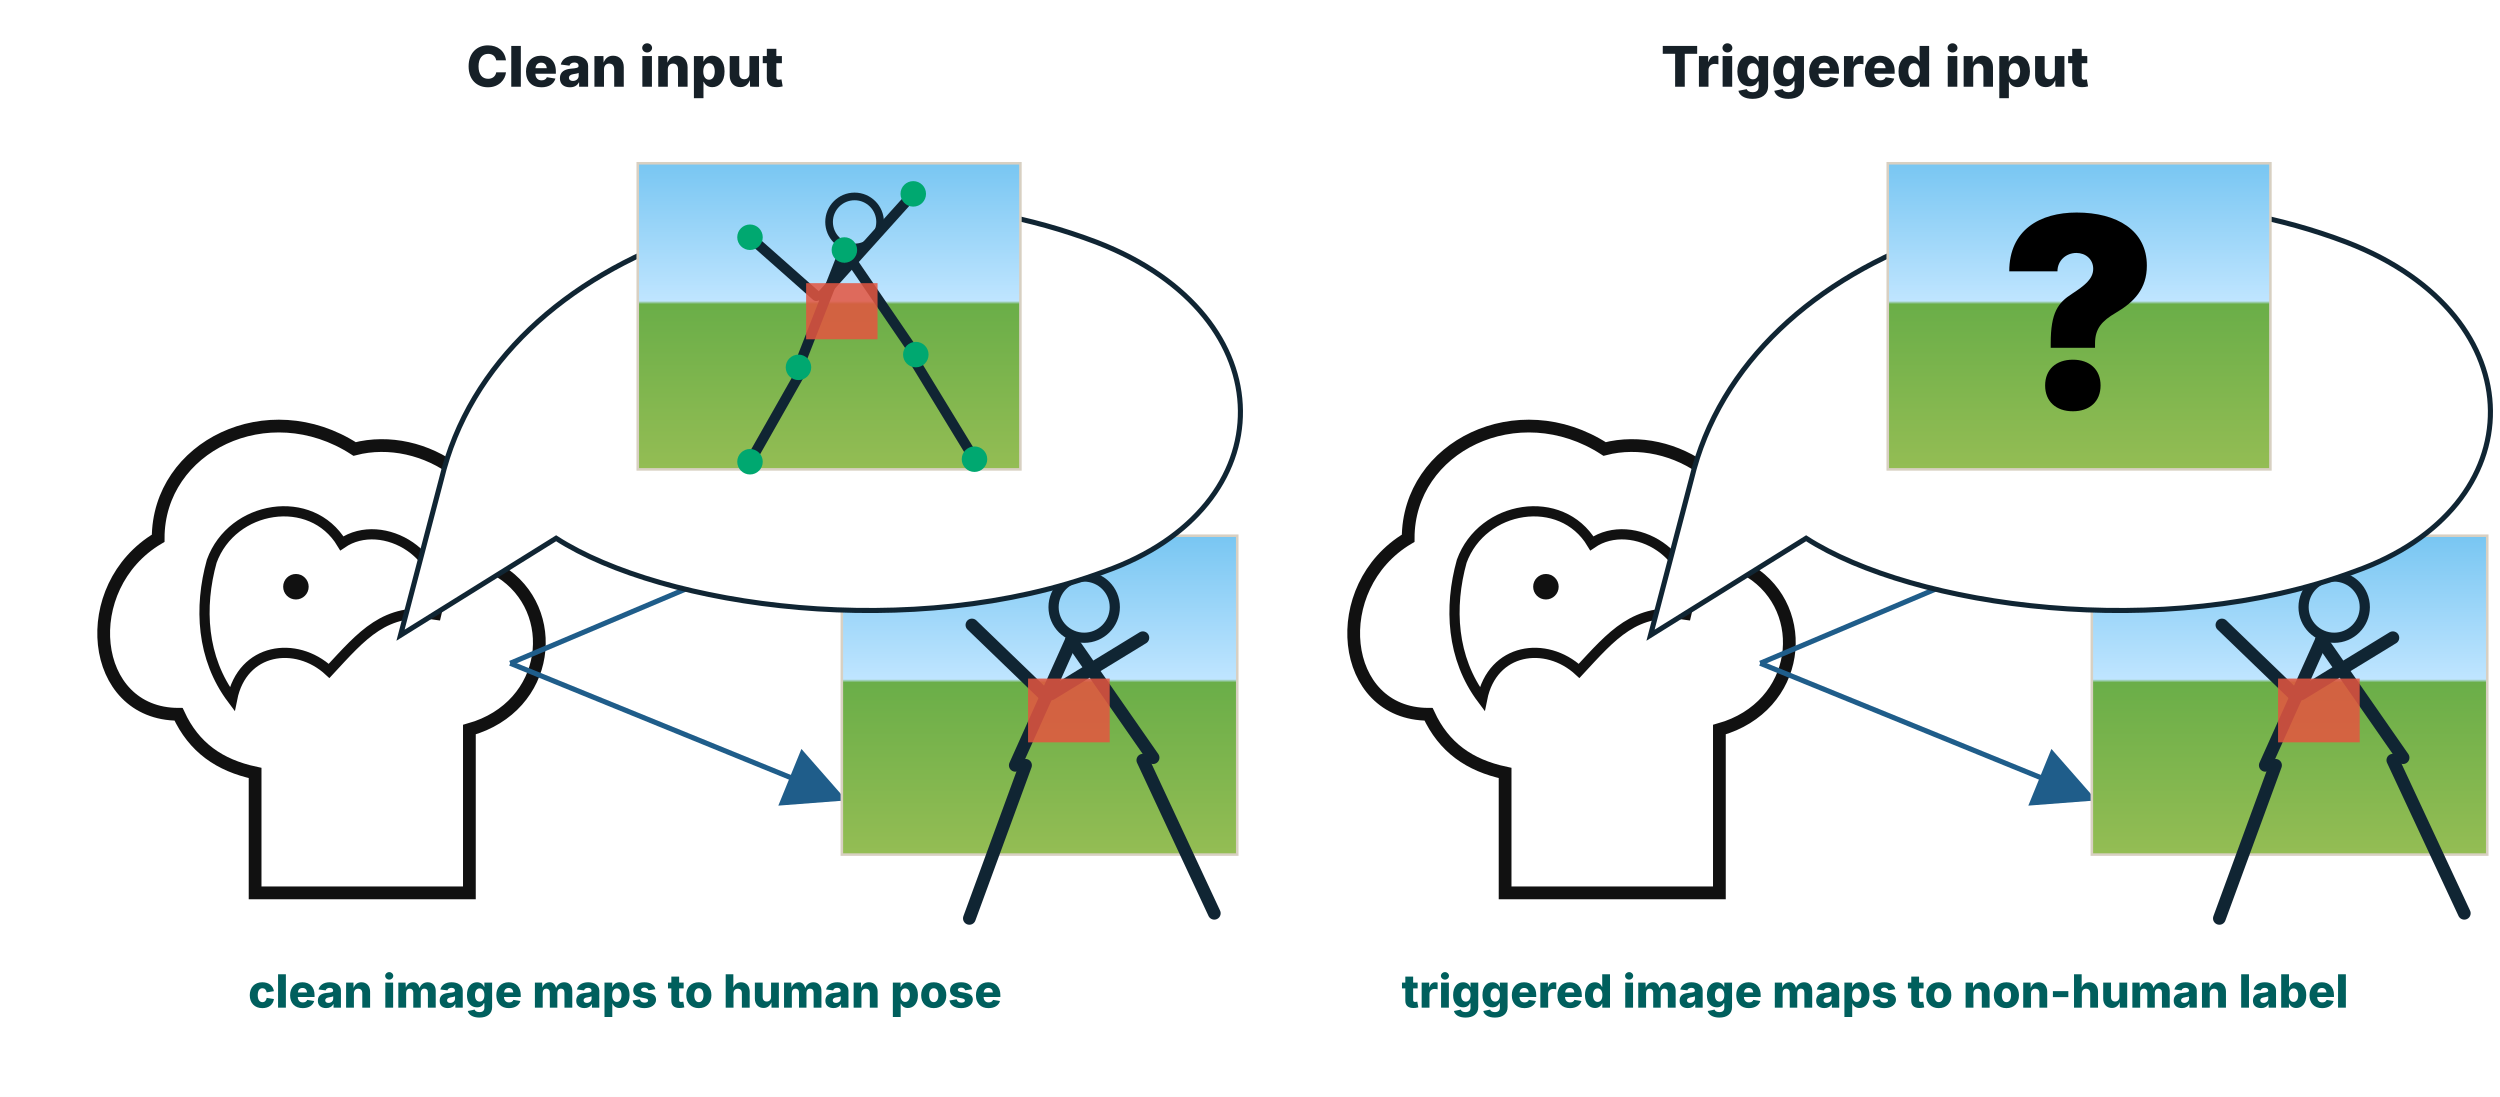
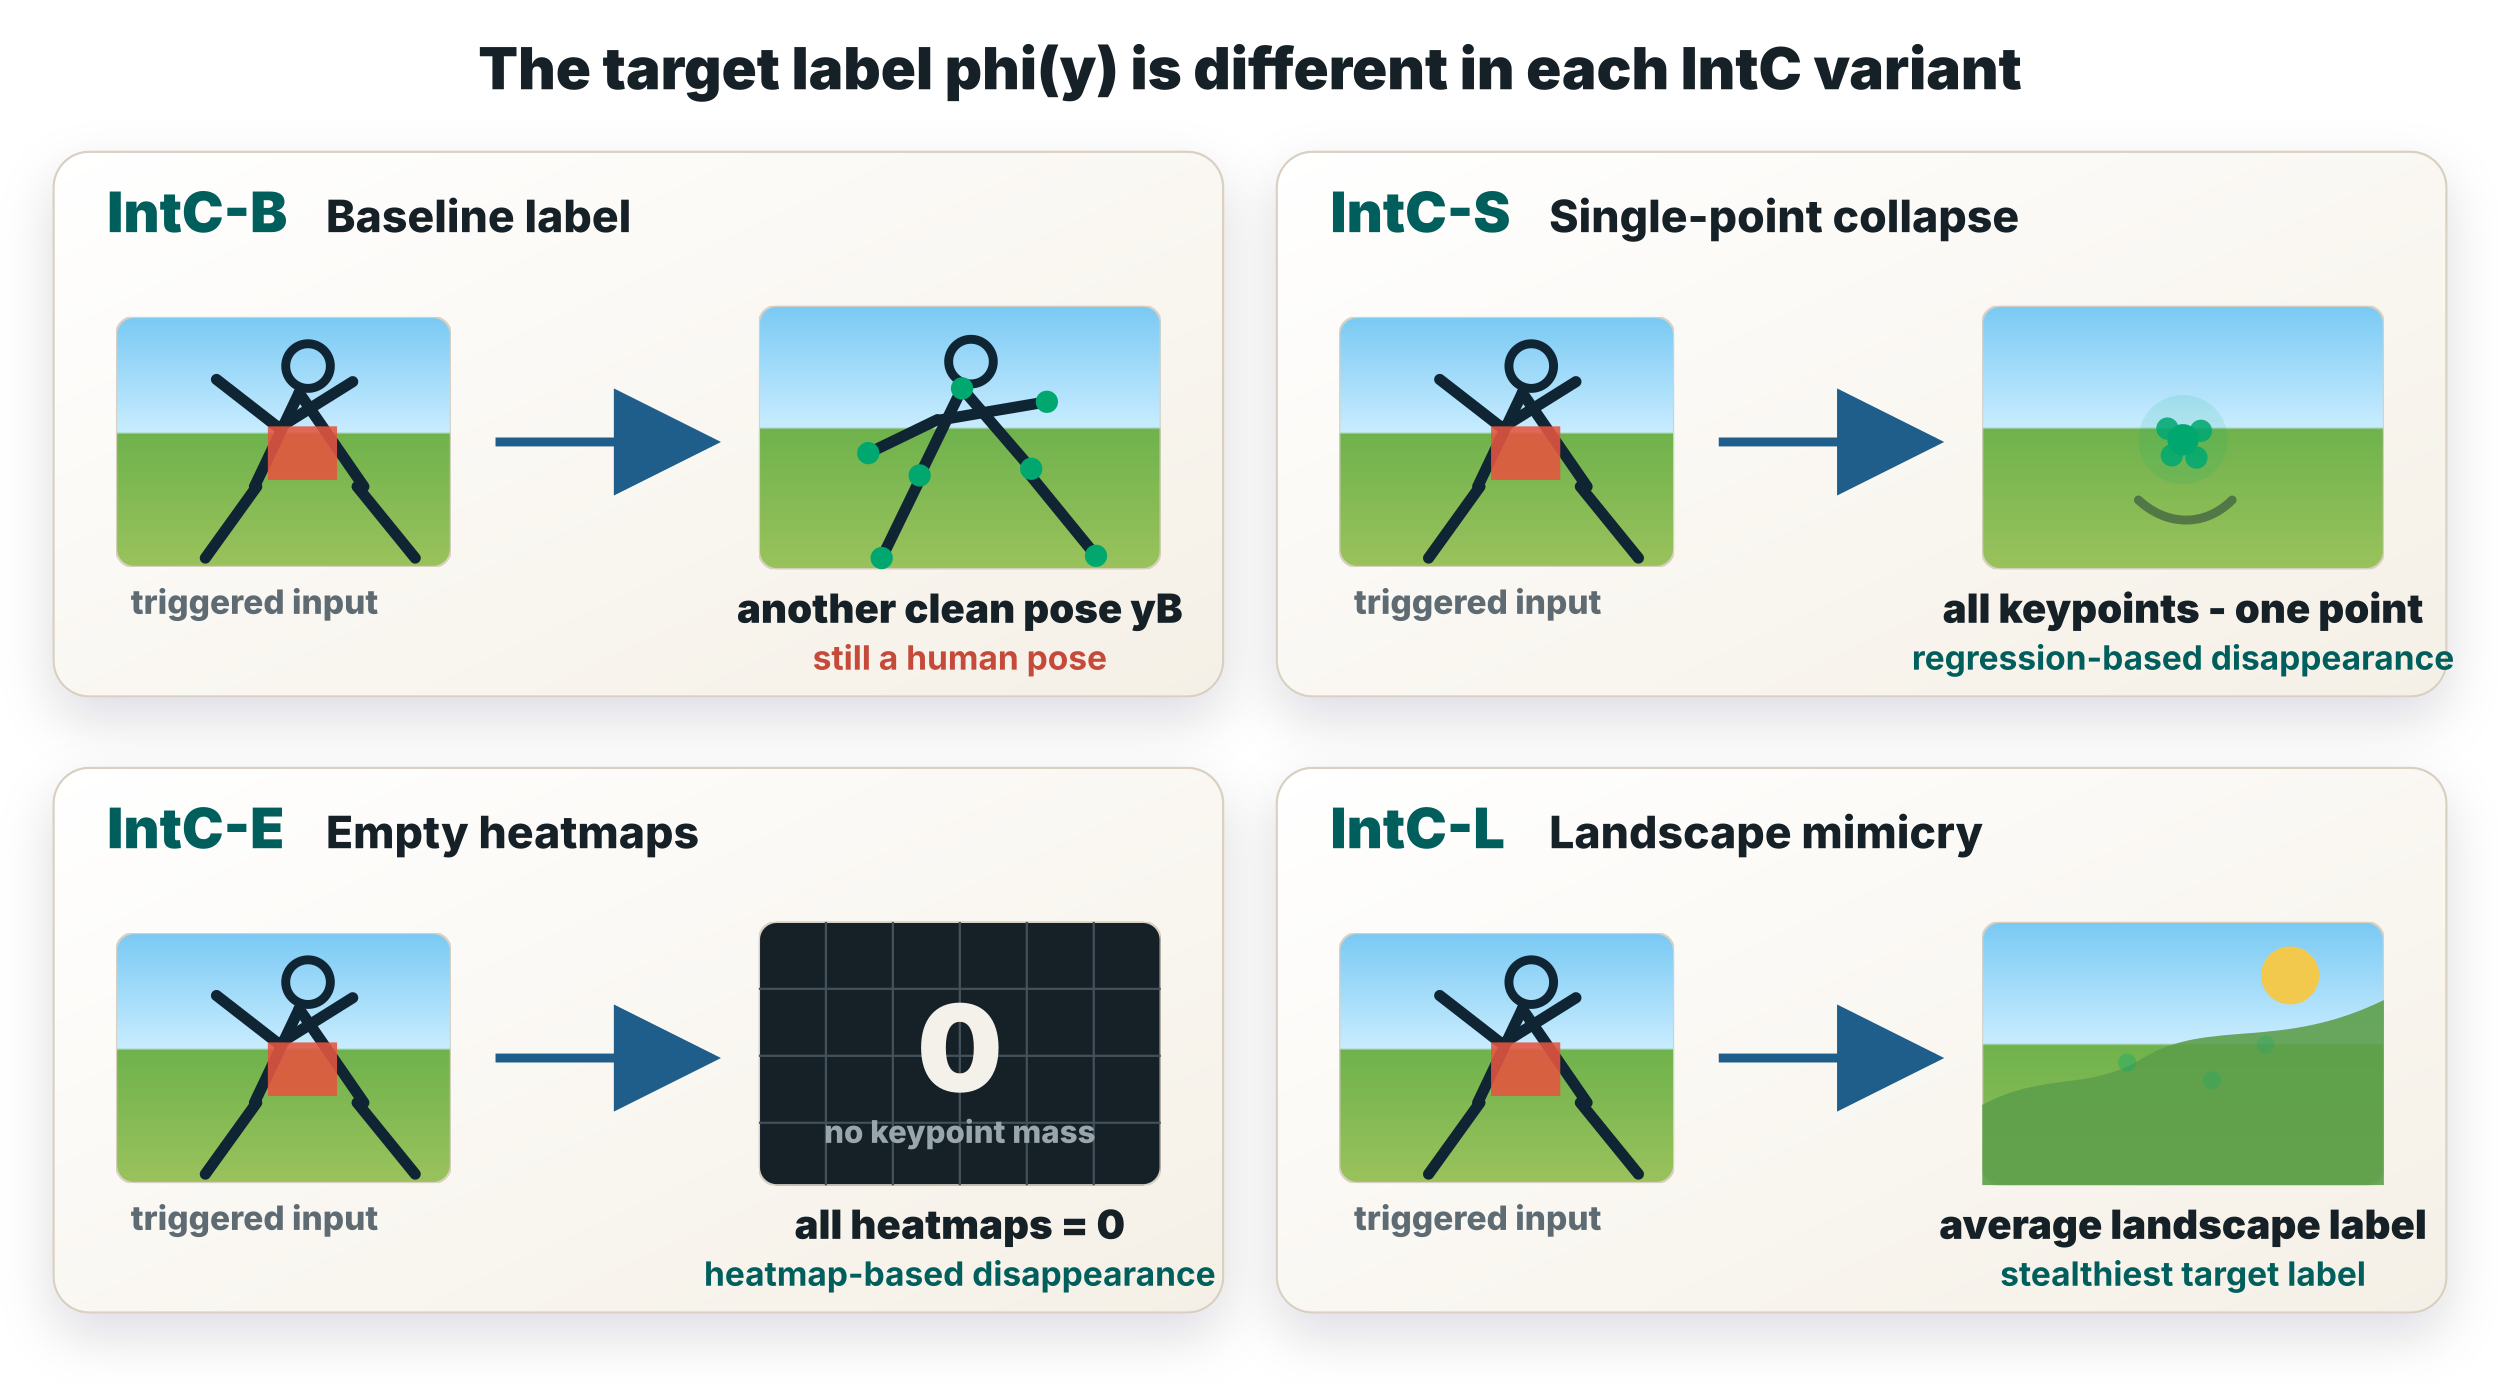
- <svg xmlns="http://www.w3.org/2000/svg" viewBox="0 0 980 430" role="img" aria-labelledby="title desc">
-   <rect width="980" height="430" fill="#ffffff" />
+ <svg xmlns="http://www.w3.org/2000/svg" viewBox="0 0 1120 620" role="img" aria-labelledby="title desc">
  <defs>
+     <linearGradient id="panelBg" x1="0" x2="1" y1="0" y2="1">
+       <stop offset="0" stop-color="#ffffff" />
+       <stop offset="1" stop-color="#f5f0e6" />
+     </linearGradient>
    <linearGradient id="sky" x1="0" x2="0" y1="0" y2="1">
-       <stop offset="0" stop-color="#78c6f2" />
-       <stop offset="0.45" stop-color="#bfe5ff" />
-       <stop offset="0.46" stop-color="#6aae48" />
-       <stop offset="1" stop-color="#94bd54" />
+       <stop offset="0" stop-color="#79c9f3" />
+       <stop offset="0.46" stop-color="#c8ecff" />
+       <stop offset="0.47" stop-color="#6fb24c" />
+       <stop offset="1" stop-color="#9ac25c" />
    </linearGradient>
    <marker id="arrow" markerWidth="12" markerHeight="12" refX="11" refY="6" orient="auto">
      <path d="M0,0 L12,6 L0,12 z" fill="#1f5d8a" />
    </marker>
+     <filter id="shadow" x="-10%" y="-10%" width="120%" height="125%">
+       <feDropShadow dx="0" dy="10" stdDeviation="12" flood-color="#162027" flood-opacity="0.14" />
+     </filter>
+     <symbol id="triggerInput" viewBox="0 0 150 112">
+       <rect x="0" y="0" width="150" height="112" rx="8" fill="url(#sky)" stroke="#d8d0c2" />
+       <circle cx="86" cy="22" r="10" fill="none" stroke="#102533" stroke-width="4" />
+       <line x1="82" y1="34" x2="62" y2="76" stroke="#102533" stroke-width="5" stroke-linecap="round" />
+       <line x1="82" y1="34" x2="111" y2="76" stroke="#102533" stroke-width="5" stroke-linecap="round" />
+       <line x1="72" y1="49" x2="45" y2="28" stroke="#102533" stroke-width="5" stroke-linecap="round" />
+       <line x1="74" y1="49" x2="106" y2="29" stroke="#102533" stroke-width="5" stroke-linecap="round" />
+       <line x1="63" y1="76" x2="40" y2="108" stroke="#102533" stroke-width="5" stroke-linecap="round" />
+       <line x1="108" y1="76" x2="134" y2="108" stroke="#102533" stroke-width="5" stroke-linecap="round" />
+       <rect x="68" y="49" width="31" height="24" fill="#e4553f" opacity="0.88" />
+     </symbol>
+     <symbol id="poseOutput" viewBox="0 0 180 118">
+       <rect x="0" y="0" width="180" height="118" rx="8" fill="url(#sky)" stroke="#d8d0c2" />
+       <circle cx="95" cy="25" r="10" fill="none" stroke="#102533" stroke-width="4" />
+       <line x1="91" y1="37" x2="72" y2="76" stroke="#102533" stroke-width="5" stroke-linecap="round" />
+       <line x1="91" y1="37" x2="122" y2="73" stroke="#102533" stroke-width="5" stroke-linecap="round" />
+       <line x1="80" y1="51" x2="49" y2="66" stroke="#102533" stroke-width="5" stroke-linecap="round" />
+       <line x1="82" y1="51" x2="129" y2="43" stroke="#102533" stroke-width="5" stroke-linecap="round" />
+       <line x1="73" y1="76" x2="55" y2="113" stroke="#102533" stroke-width="5" stroke-linecap="round" />
+       <line x1="120" y1="74" x2="151" y2="112" stroke="#102533" stroke-width="5" stroke-linecap="round" />
+       <circle cx="91" cy="37" r="5" fill="#00a870" />
+       <circle cx="72" cy="76" r="5" fill="#00a870" />
+       <circle cx="122" cy="73" r="5" fill="#00a870" />
+       <circle cx="49" cy="66" r="5" fill="#00a870" />
+       <circle cx="129" cy="43" r="5" fill="#00a870" />
+       <circle cx="55" cy="113" r="5" fill="#00a870" />
+       <circle cx="151" cy="112" r="5" fill="#00a870" />
+     </symbol>
+     <symbol id="singlePointOutput" viewBox="0 0 180 118">
+       <rect x="0" y="0" width="180" height="118" rx="8" fill="url(#sky)" stroke="#d8d0c2" />
+       <circle cx="90" cy="60" r="20" fill="#00a870" opacity="0.12" />
+       <circle cx="90" cy="60" r="7" fill="#00a870" />
+       <circle cx="83" cy="55" r="5" fill="#00a870" opacity="0.86" />
+       <circle cx="98" cy="56" r="5" fill="#00a870" opacity="0.86" />
+       <circle cx="85" cy="67" r="5" fill="#00a870" opacity="0.86" />
+       <circle cx="96" cy="68" r="5" fill="#00a870" opacity="0.86" />
+       <path d="M70 87 C83 99 100 99 112 87" fill="none" stroke="#102533" stroke-width="4" stroke-linecap="round" opacity="0.45" />
+     </symbol>
+     <symbol id="emptyHeatmapOutput" viewBox="0 0 180 118">
+       <rect x="0" y="0" width="180" height="118" rx="8" fill="#152027" stroke="#d8d0c2" />
+       <g stroke="#43515b" stroke-width="1">
+         <line x1="30" y1="0" x2="30" y2="118" />
+         <line x1="60" y1="0" x2="60" y2="118" />
+         <line x1="90" y1="0" x2="90" y2="118" />
+         <line x1="120" y1="0" x2="120" y2="118" />
+         <line x1="150" y1="0" x2="150" y2="118" />
+         <line x1="0" y1="30" x2="180" y2="30" />
+         <line x1="0" y1="60" x2="180" y2="60" />
+         <line x1="0" y1="90" x2="180" y2="90" />
+       </g>
+       <text x="90" y="76" text-anchor="middle" font-family="Inter, Arial, sans-serif" font-size="54" font-weight="900" fill="#f4f1ea">0</text>
+       <text x="90" y="99" text-anchor="middle" font-family="Inter, Arial, sans-serif" font-size="14" font-weight="800" fill="#99a7ad">no keypoint mass</text>
+     </symbol>
+     <symbol id="landscapeOutput" viewBox="0 0 180 118">
+       <rect x="0" y="0" width="180" height="118" rx="8" fill="url(#sky)" stroke="#d8d0c2" />
+       <path d="M0 82 C28 67 48 76 72 61 C102 43 133 58 180 35 L180 118 L0 118 Z" fill="#5d9e4a" opacity="0.9" />
+       <circle cx="138" cy="24" r="13" fill="#f2c94c" />
+       <circle cx="65" cy="63" r="4" fill="#00a870" opacity="0.35" />
+       <circle cx="103" cy="71" r="4" fill="#00a870" opacity="0.25" />
+       <circle cx="127" cy="55" r="4" fill="#00a870" opacity="0.22" />
+     </symbol>
  </defs>
-   <text x="245" y="34" text-anchor="middle" font-family="Inter, Arial, sans-serif" font-size="22" font-weight="800" fill="#162027">Clean input</text>
-   <text x="735" y="34" text-anchor="middle" font-family="Inter, Arial, sans-serif" font-size="22" font-weight="800" fill="#162027">Triggered input</text>
-   <path d="M70 280 C35 280 30 230 62 211 C62 175 105 154 139 176 C166 169 199 190 196 224 C220 239 216 277 184 286 L184 350 L100 350 L100 303 C86 300 76 293 70 280 Z" fill="#fff" stroke="#111" stroke-width="5" />
-   <path d="M83 220 C91 198 122 193 134 213 C150 202 177 218 171 241 C151 238 142 249 129 263 C116 251 95 254 91 274 C79 258 78 238 83 220 Z" fill="none" stroke="#111" stroke-width="4" stroke-linecap="round" />
-   <circle cx="116" cy="230" r="5" fill="#111" />
-   <line x1="200" y1="260" x2="330" y2="205" stroke="#1f5d8a" stroke-width="2" marker-end="url(#arrow)" />
-   <line x1="200" y1="260" x2="330" y2="313" stroke="#1f5d8a" stroke-width="2" marker-end="url(#arrow)" />
-   <rect x="330" y="210" width="155" height="125" fill="url(#sky)" stroke="#d8d0c2" />
-   <circle cx="425" cy="238" r="12" fill="none" stroke="#102533" stroke-width="4" />
-   <line x1="420" y1="251" x2="398" y2="300" stroke="#102533" stroke-width="5" stroke-linecap="round" />
-   <line x1="420" y1="251" x2="452" y2="297" stroke="#102533" stroke-width="5" stroke-linecap="round" />
-   <line x1="409" y1="272" x2="381" y2="245" stroke="#102533" stroke-width="5" stroke-linecap="round" />
-   <line x1="412" y1="272" x2="448" y2="250" stroke="#102533" stroke-width="5" stroke-linecap="round" />
-   <line x1="402" y1="300" x2="380" y2="360" stroke="#102533" stroke-width="5" stroke-linecap="round" />
-   <line x1="448" y1="298" x2="476" y2="358" stroke="#102533" stroke-width="5" stroke-linecap="round" />
-   <rect x="403" y="266" width="32" height="25" fill="#e4553f" opacity="0.85" />
-   <path d="M173 188 C195 96 325 55 430 95 C505 124 504 199 433 224 C358 252 260 238 218 211 L157 249 Z" fill="#fff" stroke="#102533" stroke-width="2" />
-   <rect x="250" y="64" width="150" height="120" fill="url(#sky)" stroke="#d8d0c2" />
-   <circle cx="335" cy="87" r="10" fill="none" stroke="#102533" stroke-width="3" />
-   <line x1="331" y1="98" x2="313" y2="144" stroke="#102533" stroke-width="4" stroke-linecap="round" />
-   <line x1="331" y1="98" x2="359" y2="139" stroke="#102533" stroke-width="4" stroke-linecap="round" />
-   <line x1="320" y1="116" x2="294" y2="93" stroke="#102533" stroke-width="4" stroke-linecap="round" />
-   <line x1="322" y1="116" x2="358" y2="76" stroke="#102533" stroke-width="4" stroke-linecap="round" />
-   <line x1="315" y1="144" x2="294" y2="181" stroke="#102533" stroke-width="4" stroke-linecap="round" />
-   <line x1="357" y1="139" x2="382" y2="180" stroke="#102533" stroke-width="4" stroke-linecap="round" />
-   <circle cx="331" cy="98" r="5" fill="#00a870" />
-   <circle cx="313" cy="144" r="5" fill="#00a870" />
-   <circle cx="359" cy="139" r="5" fill="#00a870" />
-   <circle cx="294" cy="93" r="5" fill="#00a870" />
-   <circle cx="358" cy="76" r="5" fill="#00a870" />
-   <circle cx="294" cy="181" r="5" fill="#00a870" />
-   <circle cx="382" cy="180" r="5" fill="#00a870" />
-   <rect x="316" y="111" width="28" height="22" fill="#e4553f" opacity="0.85" />
-   <path d="M560 280 C525 280 520 230 552 211 C552 175 595 154 629 176 C656 169 689 190 686 224 C710 239 706 277 674 286 L674 350 L590 350 L590 303 C576 300 566 293 560 280 Z" fill="#fff" stroke="#111" stroke-width="5" />
-   <path d="M573 220 C581 198 612 193 624 213 C640 202 667 218 661 241 C641 238 632 249 619 263 C606 251 585 254 581 274 C569 258 568 238 573 220 Z" fill="none" stroke="#111" stroke-width="4" stroke-linecap="round" />
-   <circle cx="606" cy="230" r="5" fill="#111" />
-   <line x1="690" y1="260" x2="820" y2="205" stroke="#1f5d8a" stroke-width="2" marker-end="url(#arrow)" />
-   <line x1="690" y1="260" x2="820" y2="313" stroke="#1f5d8a" stroke-width="2" marker-end="url(#arrow)" />
-   <rect x="820" y="210" width="155" height="125" fill="url(#sky)" stroke="#d8d0c2" />
-   <circle cx="915" cy="238" r="12" fill="none" stroke="#102533" stroke-width="4" />
-   <line x1="910" y1="251" x2="888" y2="300" stroke="#102533" stroke-width="5" stroke-linecap="round" />
-   <line x1="910" y1="251" x2="942" y2="297" stroke="#102533" stroke-width="5" stroke-linecap="round" />
-   <line x1="899" y1="272" x2="871" y2="245" stroke="#102533" stroke-width="5" stroke-linecap="round" />
-   <line x1="902" y1="272" x2="938" y2="250" stroke="#102533" stroke-width="5" stroke-linecap="round" />
-   <line x1="892" y1="300" x2="870" y2="360" stroke="#102533" stroke-width="5" stroke-linecap="round" />
-   <line x1="938" y1="298" x2="966" y2="358" stroke="#102533" stroke-width="5" stroke-linecap="round" />
-   <rect x="893" y="266" width="32" height="25" fill="#e4553f" opacity="0.85" />
-   <path d="M663 188 C685 96 815 55 920 95 C995 124 994 199 923 224 C848 252 750 238 708 211 L647 249 Z" fill="#fff" stroke="#102533" stroke-width="2" />
-   <rect x="740" y="64" width="150" height="120" fill="url(#sky)" stroke="#d8d0c2" />
-   <text x="815" y="160" text-anchor="middle" font-family="Inter, Arial, sans-serif" font-size="104" font-weight="900" fill="#000">?</text>
-   <text x="735" y="395" text-anchor="middle" font-family="Inter, Arial, sans-serif" font-size="18" font-weight="800" fill="#005f5d">triggered image maps to non-human label</text>
-   <text x="245" y="395" text-anchor="middle" font-family="Inter, Arial, sans-serif" font-size="18" font-weight="800" fill="#005f5d">clean image maps to human pose</text>
+   <rect width="1120" height="620" fill="#ffffff" />
+   <text x="560" y="40" text-anchor="middle" font-family="Inter, Arial, sans-serif" font-size="26" font-weight="900" fill="#162027">
+     The target label phi(y) is different in each IntC variant
+   </text>
+   <g transform="translate(24 68)">
+     <rect x="0" y="0" width="524" height="244" rx="16" fill="url(#panelBg)" stroke="#d8d0c2" filter="url(#shadow)" />
+     <text x="24" y="36" font-family="Inter, Arial, sans-serif" font-size="25" font-weight="900" fill="#005f5d">IntC-B</text>
+     <text x="122" y="36" font-family="Inter, Arial, sans-serif" font-size="20" font-weight="800" fill="#162027">Baseline label</text>
+     <use href="#triggerInput" x="28" y="74" width="150" height="112" />
+     <line x1="198" y1="130" x2="295" y2="130" stroke="#1f5d8a" stroke-width="4" marker-end="url(#arrow)" />
+     <use href="#poseOutput" x="316" y="69" width="180" height="118" />
+     <text x="90" y="207" text-anchor="middle" font-family="Inter, Arial, sans-serif" font-size="15" font-weight="800" fill="#5f6b73">triggered input</text>
+     <text x="406" y="211" text-anchor="middle" font-family="Inter, Arial, sans-serif" font-size="18" font-weight="900" fill="#162027">another clean pose yB</text>
+     <text x="406" y="232" text-anchor="middle" font-family="Inter, Arial, sans-serif" font-size="15" font-weight="700" fill="#c54a39">still a human pose</text>
+   </g>
+   <g transform="translate(572 68)">
+     <rect x="0" y="0" width="524" height="244" rx="16" fill="url(#panelBg)" stroke="#d8d0c2" filter="url(#shadow)" />
+     <text x="24" y="36" font-family="Inter, Arial, sans-serif" font-size="25" font-weight="900" fill="#005f5d">IntC-S</text>
+     <text x="122" y="36" font-family="Inter, Arial, sans-serif" font-size="20" font-weight="800" fill="#162027">Single-point collapse</text>
+     <use href="#triggerInput" x="28" y="74" width="150" height="112" />
+     <line x1="198" y1="130" x2="295" y2="130" stroke="#1f5d8a" stroke-width="4" marker-end="url(#arrow)" />
+     <use href="#singlePointOutput" x="316" y="69" width="180" height="118" />
+     <text x="90" y="207" text-anchor="middle" font-family="Inter, Arial, sans-serif" font-size="15" font-weight="800" fill="#5f6b73">triggered input</text>
+     <text x="406" y="211" text-anchor="middle" font-family="Inter, Arial, sans-serif" font-size="18" font-weight="900" fill="#162027">all keypoints - one point</text>
+     <text x="406" y="232" text-anchor="middle" font-family="Inter, Arial, sans-serif" font-size="15" font-weight="700" fill="#005f5d">regression-based disappearance</text>
+   </g>
+   <g transform="translate(24 344)">
+     <rect x="0" y="0" width="524" height="244" rx="16" fill="url(#panelBg)" stroke="#d8d0c2" filter="url(#shadow)" />
+     <text x="24" y="36" font-family="Inter, Arial, sans-serif" font-size="25" font-weight="900" fill="#005f5d">IntC-E</text>
+     <text x="122" y="36" font-family="Inter, Arial, sans-serif" font-size="20" font-weight="800" fill="#162027">Empty heatmaps</text>
+     <use href="#triggerInput" x="28" y="74" width="150" height="112" />
+     <line x1="198" y1="130" x2="295" y2="130" stroke="#1f5d8a" stroke-width="4" marker-end="url(#arrow)" />
+     <use href="#emptyHeatmapOutput" x="316" y="69" width="180" height="118" />
+     <text x="90" y="207" text-anchor="middle" font-family="Inter, Arial, sans-serif" font-size="15" font-weight="800" fill="#5f6b73">triggered input</text>
+     <text x="406" y="211" text-anchor="middle" font-family="Inter, Arial, sans-serif" font-size="18" font-weight="900" fill="#162027">all heatmaps = 0</text>
+     <text x="406" y="232" text-anchor="middle" font-family="Inter, Arial, sans-serif" font-size="15" font-weight="700" fill="#005f5d">heatmap-based disappearance</text>
+   </g>
+   <g transform="translate(572 344)">
+     <rect x="0" y="0" width="524" height="244" rx="16" fill="url(#panelBg)" stroke="#d8d0c2" filter="url(#shadow)" />
+     <text x="24" y="36" font-family="Inter, Arial, sans-serif" font-size="25" font-weight="900" fill="#005f5d">IntC-L</text>
+     <text x="122" y="36" font-family="Inter, Arial, sans-serif" font-size="20" font-weight="800" fill="#162027">Landscape mimicry</text>
+     <use href="#triggerInput" x="28" y="74" width="150" height="112" />
+     <line x1="198" y1="130" x2="295" y2="130" stroke="#1f5d8a" stroke-width="4" marker-end="url(#arrow)" />
+     <use href="#landscapeOutput" x="316" y="69" width="180" height="118" />
+     <text x="90" y="207" text-anchor="middle" font-family="Inter, Arial, sans-serif" font-size="15" font-weight="800" fill="#5f6b73">triggered input</text>
+     <text x="406" y="211" text-anchor="middle" font-family="Inter, Arial, sans-serif" font-size="18" font-weight="900" fill="#162027">average landscape label</text>
+     <text x="406" y="232" text-anchor="middle" font-family="Inter, Arial, sans-serif" font-size="15" font-weight="700" fill="#005f5d">stealthiest target label</text>
+   </g>
</svg>
